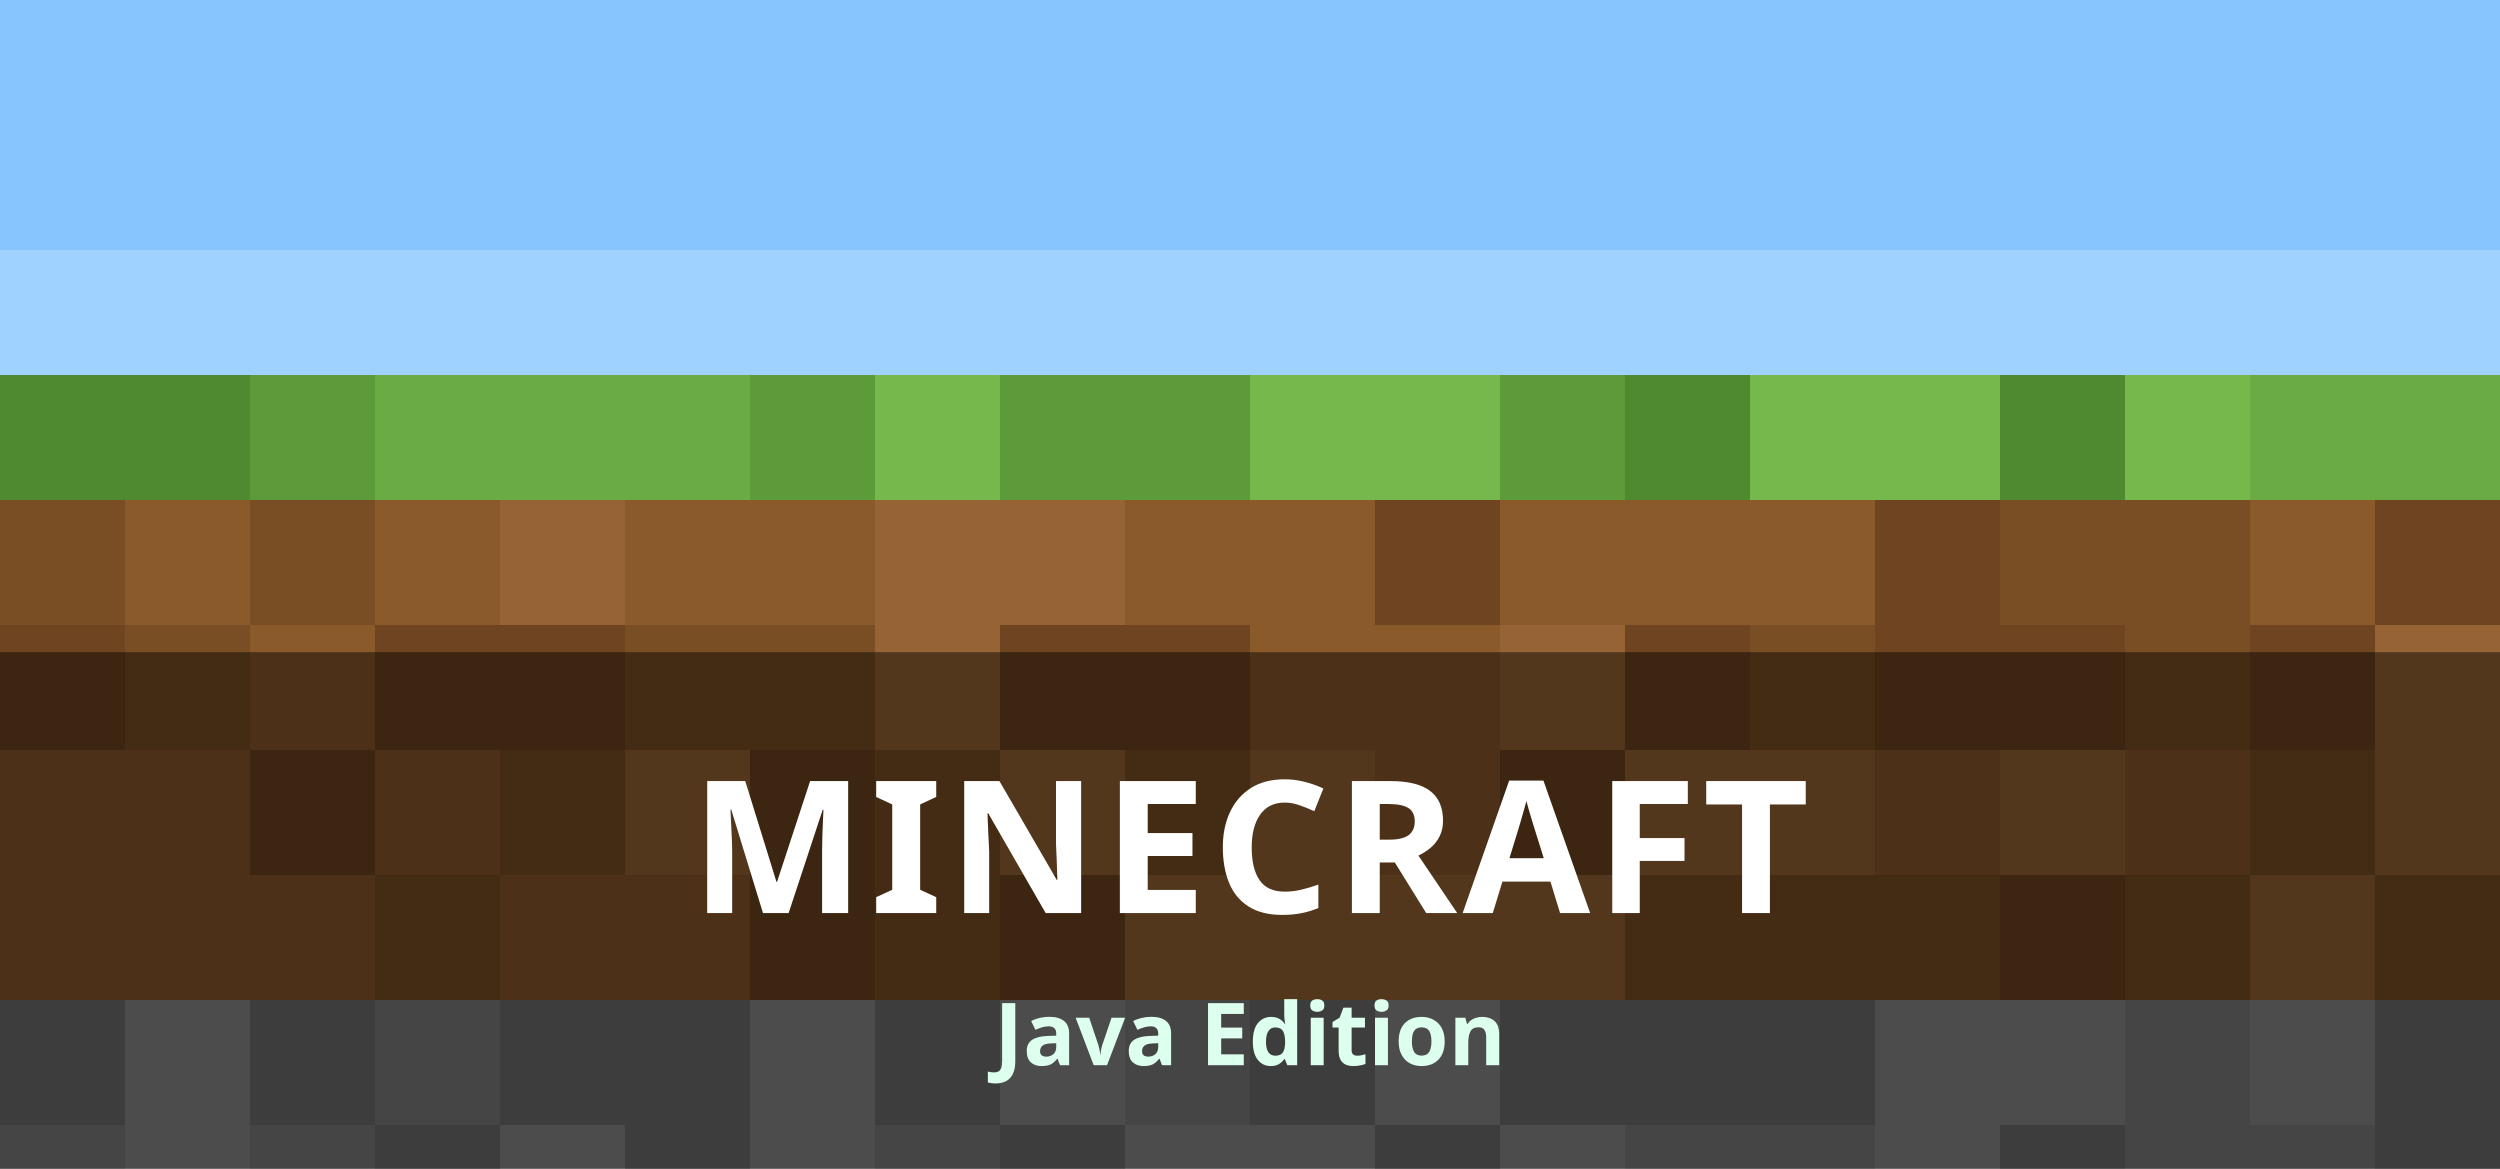
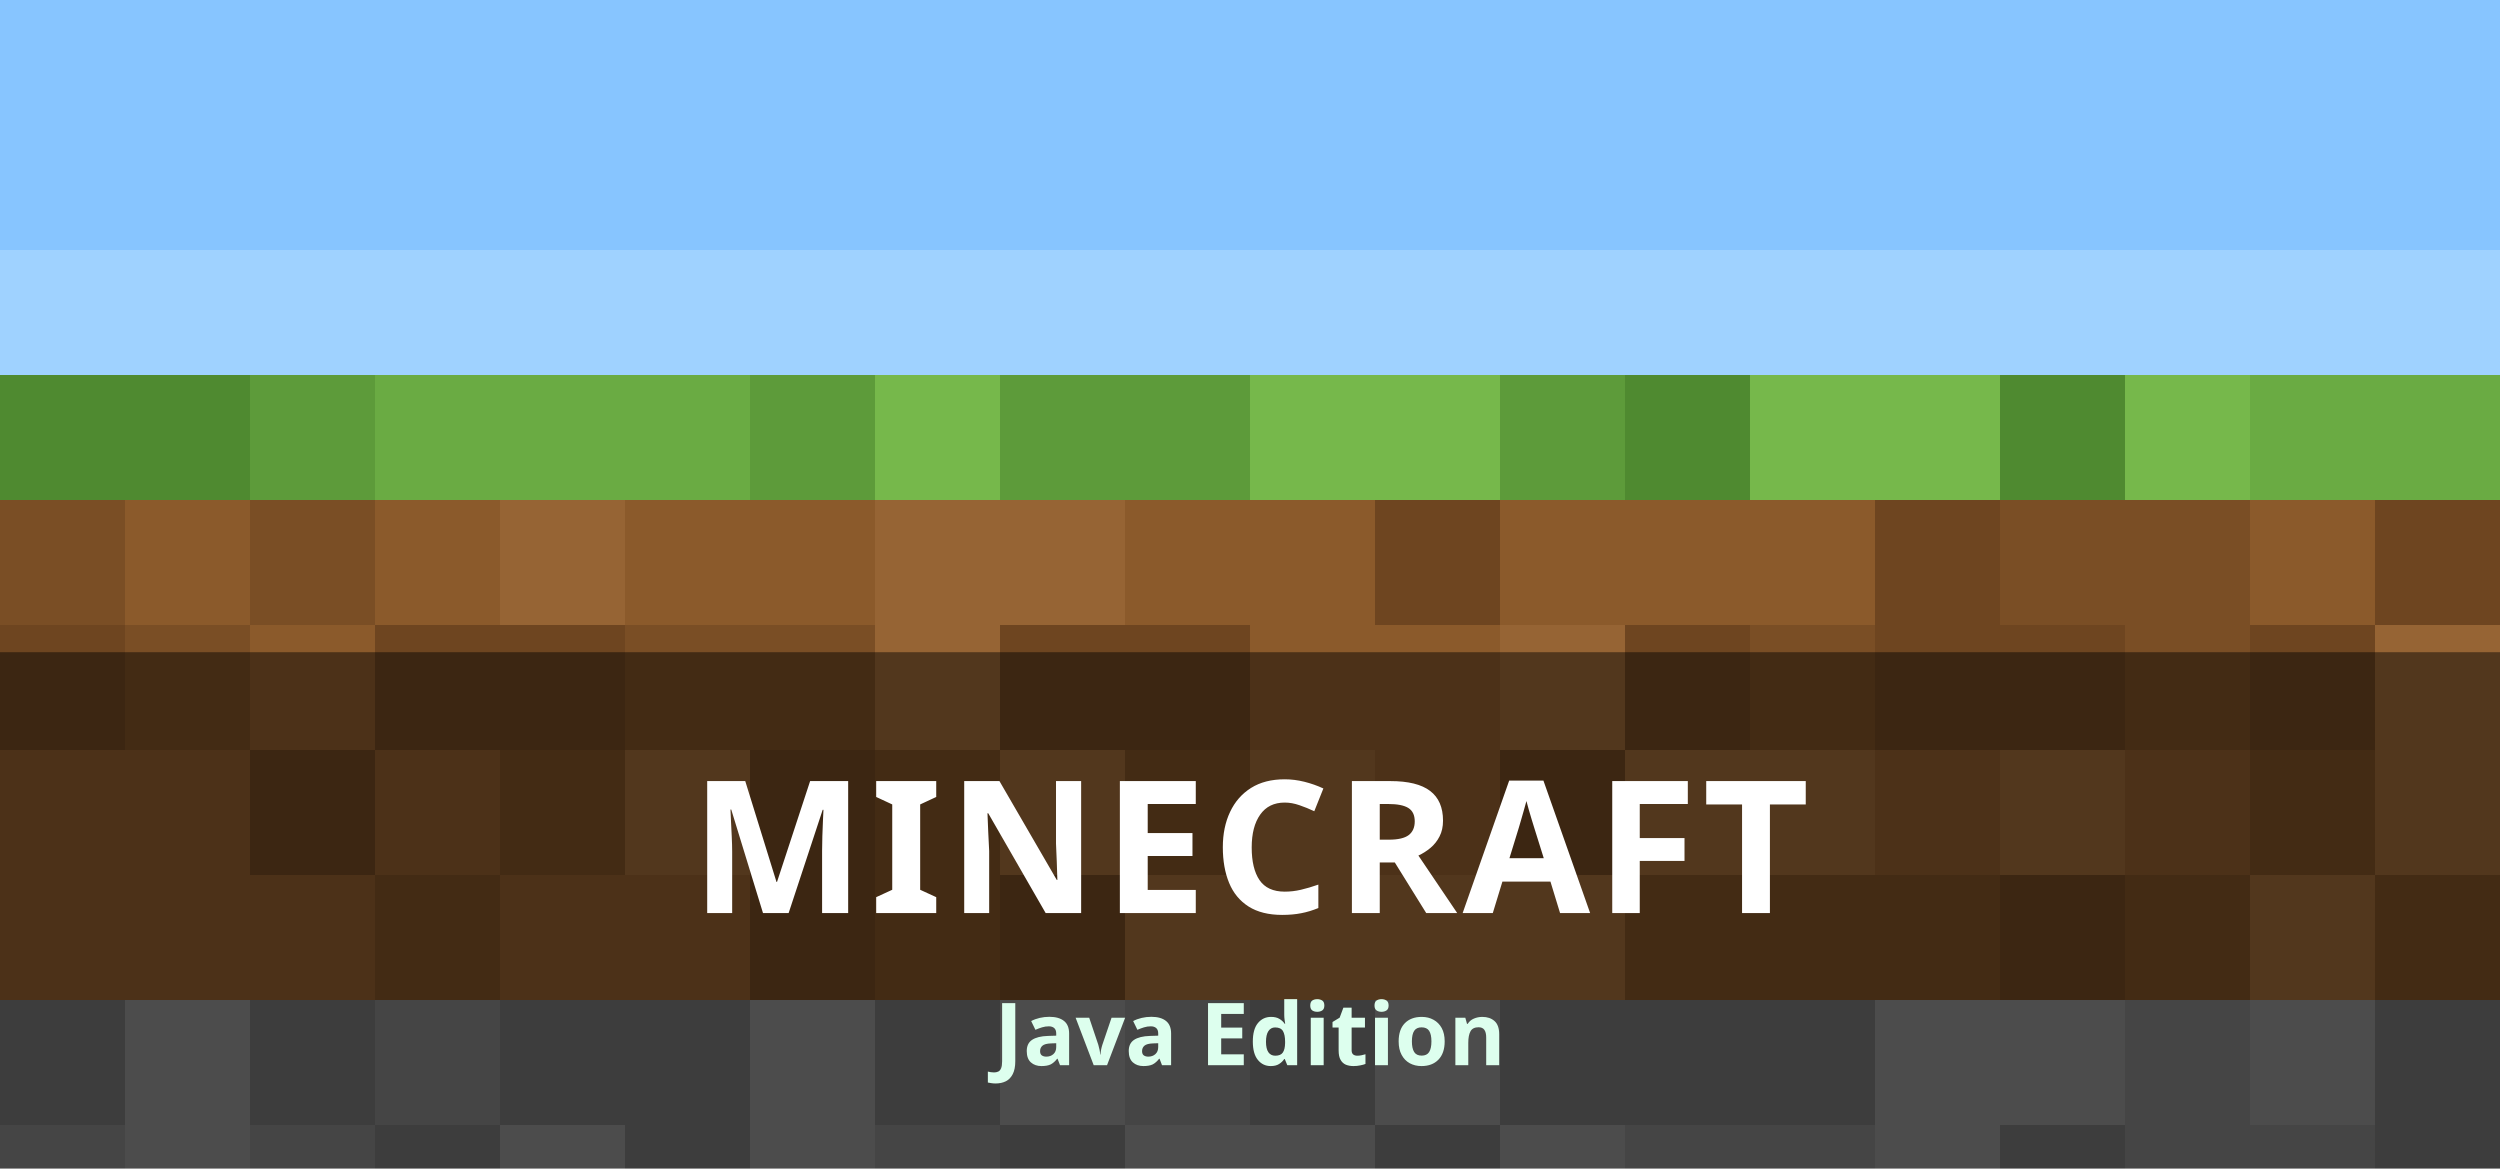
- <svg xmlns="http://www.w3.org/2000/svg" width="460" height="215" viewBox="0 0 460 215" role="img" aria-label="Minecraft: Java Edition">
+ <svg xmlns="http://www.w3.org/2000/svg" width="460" height="215" viewBox="0 0 460 215" preserveAspectRatio="xMidYMid slice" role="img" aria-label="Minecraft: Java Edition">
  <rect x="0" y="0" width="23" height="23" fill="#87c5ff" />
  <rect x="0" y="23" width="23" height="23" fill="#87c5ff" />
  <rect x="0" y="46" width="23" height="23" fill="#9fd2ff" />
  <rect x="0" y="69" width="23" height="23" fill="#4f8a30" />
  <rect x="0" y="92" width="23" height="23" fill="#7a4e25" />
  <rect x="0" y="115" width="23" height="23" fill="#6e4520" />
  <rect x="0" y="138" width="23" height="23" fill="#8b5a2b" />
  <rect x="0" y="161" width="23" height="23" fill="#8b5a2b" />
  <rect x="0" y="184" width="23" height="23" fill="#6f6f6f" />
  <rect x="0" y="207" width="23" height="23" fill="#7d7d7d" />
  <rect x="23" y="0" width="23" height="23" fill="#87c5ff" />
  <rect x="23" y="23" width="23" height="23" fill="#87c5ff" />
  <rect x="23" y="46" width="23" height="23" fill="#9fd2ff" />
  <rect x="23" y="69" width="23" height="23" fill="#4f8a30" />
  <rect x="23" y="92" width="23" height="23" fill="#8b5a2b" />
  <rect x="23" y="115" width="23" height="23" fill="#7a4e25" />
  <rect x="23" y="138" width="23" height="23" fill="#8b5a2b" />
  <rect x="23" y="161" width="23" height="23" fill="#8b5a2b" />
  <rect x="23" y="184" width="23" height="23" fill="#8a8a8a" />
  <rect x="23" y="207" width="23" height="23" fill="#8a8a8a" />
  <rect x="46" y="0" width="23" height="23" fill="#87c5ff" />
  <rect x="46" y="23" width="23" height="23" fill="#87c5ff" />
  <rect x="46" y="46" width="23" height="23" fill="#9fd2ff" />
  <rect x="46" y="69" width="23" height="23" fill="#5d9b3a" />
  <rect x="46" y="92" width="23" height="23" fill="#7a4e25" />
  <rect x="46" y="115" width="23" height="23" fill="#8b5a2b" />
  <rect x="46" y="138" width="23" height="23" fill="#6e4520" />
  <rect x="46" y="161" width="23" height="23" fill="#8b5a2b" />
  <rect x="46" y="184" width="23" height="23" fill="#6f6f6f" />
  <rect x="46" y="207" width="23" height="23" fill="#7d7d7d" />
  <rect x="69" y="0" width="23" height="23" fill="#87c5ff" />
  <rect x="69" y="23" width="23" height="23" fill="#87c5ff" />
  <rect x="69" y="46" width="23" height="23" fill="#9fd2ff" />
  <rect x="69" y="69" width="23" height="23" fill="#6aab43" />
  <rect x="69" y="92" width="23" height="23" fill="#8b5a2b" />
  <rect x="69" y="115" width="23" height="23" fill="#6e4520" />
  <rect x="69" y="138" width="23" height="23" fill="#8b5a2b" />
  <rect x="69" y="161" width="23" height="23" fill="#7a4e25" />
  <rect x="69" y="184" width="23" height="23" fill="#7d7d7d" />
  <rect x="69" y="207" width="23" height="23" fill="#6f6f6f" />
  <rect x="92" y="0" width="23" height="23" fill="#87c5ff" />
  <rect x="92" y="23" width="23" height="23" fill="#87c5ff" />
  <rect x="92" y="46" width="23" height="23" fill="#9fd2ff" />
  <rect x="92" y="69" width="23" height="23" fill="#6aab43" />
  <rect x="92" y="92" width="23" height="23" fill="#966434" />
  <rect x="92" y="115" width="23" height="23" fill="#6e4520" />
  <rect x="92" y="138" width="23" height="23" fill="#7a4e25" />
  <rect x="92" y="161" width="23" height="23" fill="#8b5a2b" />
  <rect x="92" y="184" width="23" height="23" fill="#6f6f6f" />
  <rect x="92" y="207" width="23" height="23" fill="#8a8a8a" />
  <rect x="115" y="0" width="23" height="23" fill="#87c5ff" />
  <rect x="115" y="23" width="23" height="23" fill="#87c5ff" />
  <rect x="115" y="46" width="23" height="23" fill="#9fd2ff" />
  <rect x="115" y="69" width="23" height="23" fill="#6aab43" />
  <rect x="115" y="92" width="23" height="23" fill="#8b5a2b" />
  <rect x="115" y="115" width="23" height="23" fill="#7a4e25" />
  <rect x="115" y="138" width="23" height="23" fill="#966434" />
  <rect x="115" y="161" width="23" height="23" fill="#8b5a2b" />
  <rect x="115" y="184" width="23" height="23" fill="#6f6f6f" />
  <rect x="115" y="207" width="23" height="23" fill="#6f6f6f" />
  <rect x="138" y="0" width="23" height="23" fill="#87c5ff" />
  <rect x="138" y="23" width="23" height="23" fill="#87c5ff" />
  <rect x="138" y="46" width="23" height="23" fill="#9fd2ff" />
  <rect x="138" y="69" width="23" height="23" fill="#5d9b3a" />
  <rect x="138" y="92" width="23" height="23" fill="#8b5a2b" />
  <rect x="138" y="115" width="23" height="23" fill="#7a4e25" />
  <rect x="138" y="138" width="23" height="23" fill="#6e4520" />
  <rect x="138" y="161" width="23" height="23" fill="#6e4520" />
  <rect x="138" y="184" width="23" height="23" fill="#8a8a8a" />
  <rect x="138" y="207" width="23" height="23" fill="#8a8a8a" />
  <rect x="161" y="0" width="23" height="23" fill="#87c5ff" />
  <rect x="161" y="23" width="23" height="23" fill="#87c5ff" />
  <rect x="161" y="46" width="23" height="23" fill="#9fd2ff" />
  <rect x="161" y="69" width="23" height="23" fill="#76b84b" />
  <rect x="161" y="92" width="23" height="23" fill="#966434" />
  <rect x="161" y="115" width="23" height="23" fill="#966434" />
  <rect x="161" y="138" width="23" height="23" fill="#7a4e25" />
  <rect x="161" y="161" width="23" height="23" fill="#7a4e25" />
  <rect x="161" y="184" width="23" height="23" fill="#6f6f6f" />
  <rect x="161" y="207" width="23" height="23" fill="#7d7d7d" />
  <rect x="184" y="0" width="23" height="23" fill="#87c5ff" />
  <rect x="184" y="23" width="23" height="23" fill="#87c5ff" />
  <rect x="184" y="46" width="23" height="23" fill="#9fd2ff" />
  <rect x="184" y="69" width="23" height="23" fill="#5d9b3a" />
  <rect x="184" y="92" width="23" height="23" fill="#966434" />
  <rect x="184" y="115" width="23" height="23" fill="#6e4520" />
  <rect x="184" y="138" width="23" height="23" fill="#966434" />
  <rect x="184" y="161" width="23" height="23" fill="#6e4520" />
  <rect x="184" y="184" width="23" height="23" fill="#8a8a8a" />
  <rect x="184" y="207" width="23" height="23" fill="#6f6f6f" />
  <rect x="207" y="0" width="23" height="23" fill="#87c5ff" />
  <rect x="207" y="23" width="23" height="23" fill="#87c5ff" />
  <rect x="207" y="46" width="23" height="23" fill="#9fd2ff" />
  <rect x="207" y="69" width="23" height="23" fill="#5d9b3a" />
  <rect x="207" y="92" width="23" height="23" fill="#8b5a2b" />
  <rect x="207" y="115" width="23" height="23" fill="#6e4520" />
  <rect x="207" y="138" width="23" height="23" fill="#7a4e25" />
  <rect x="207" y="161" width="23" height="23" fill="#966434" />
  <rect x="207" y="184" width="23" height="23" fill="#7d7d7d" />
  <rect x="207" y="207" width="23" height="23" fill="#8a8a8a" />
  <rect x="230" y="0" width="23" height="23" fill="#87c5ff" />
  <rect x="230" y="23" width="23" height="23" fill="#87c5ff" />
  <rect x="230" y="46" width="23" height="23" fill="#9fd2ff" />
  <rect x="230" y="69" width="23" height="23" fill="#76b84b" />
  <rect x="230" y="92" width="23" height="23" fill="#8b5a2b" />
  <rect x="230" y="115" width="23" height="23" fill="#8b5a2b" />
  <rect x="230" y="138" width="23" height="23" fill="#966434" />
  <rect x="230" y="161" width="23" height="23" fill="#966434" />
  <rect x="230" y="184" width="23" height="23" fill="#6f6f6f" />
  <rect x="230" y="207" width="23" height="23" fill="#8a8a8a" />
  <rect x="253" y="0" width="23" height="23" fill="#87c5ff" />
  <rect x="253" y="23" width="23" height="23" fill="#87c5ff" />
  <rect x="253" y="46" width="23" height="23" fill="#9fd2ff" />
  <rect x="253" y="69" width="23" height="23" fill="#76b84b" />
  <rect x="253" y="92" width="23" height="23" fill="#6e4520" />
  <rect x="253" y="115" width="23" height="23" fill="#8b5a2b" />
  <rect x="253" y="138" width="23" height="23" fill="#8b5a2b" />
  <rect x="253" y="161" width="23" height="23" fill="#966434" />
  <rect x="253" y="184" width="23" height="23" fill="#8a8a8a" />
  <rect x="253" y="207" width="23" height="23" fill="#6f6f6f" />
  <rect x="276" y="0" width="23" height="23" fill="#87c5ff" />
  <rect x="276" y="23" width="23" height="23" fill="#87c5ff" />
  <rect x="276" y="46" width="23" height="23" fill="#9fd2ff" />
  <rect x="276" y="69" width="23" height="23" fill="#5d9b3a" />
  <rect x="276" y="92" width="23" height="23" fill="#8b5a2b" />
  <rect x="276" y="115" width="23" height="23" fill="#966434" />
  <rect x="276" y="138" width="23" height="23" fill="#6e4520" />
  <rect x="276" y="161" width="23" height="23" fill="#966434" />
  <rect x="276" y="184" width="23" height="23" fill="#6f6f6f" />
  <rect x="276" y="207" width="23" height="23" fill="#8a8a8a" />
  <rect x="299" y="0" width="23" height="23" fill="#87c5ff" />
  <rect x="299" y="23" width="23" height="23" fill="#87c5ff" />
  <rect x="299" y="46" width="23" height="23" fill="#9fd2ff" />
  <rect x="299" y="69" width="23" height="23" fill="#4f8a30" />
  <rect x="299" y="92" width="23" height="23" fill="#8b5a2b" />
  <rect x="299" y="115" width="23" height="23" fill="#6e4520" />
  <rect x="299" y="138" width="23" height="23" fill="#966434" />
  <rect x="299" y="161" width="23" height="23" fill="#7a4e25" />
  <rect x="299" y="184" width="23" height="23" fill="#6f6f6f" />
  <rect x="299" y="207" width="23" height="23" fill="#7d7d7d" />
  <rect x="322" y="0" width="23" height="23" fill="#87c5ff" />
  <rect x="322" y="23" width="23" height="23" fill="#87c5ff" />
  <rect x="322" y="46" width="23" height="23" fill="#9fd2ff" />
  <rect x="322" y="69" width="23" height="23" fill="#76b84b" />
  <rect x="322" y="92" width="23" height="23" fill="#8b5a2b" />
  <rect x="322" y="115" width="23" height="23" fill="#7a4e25" />
  <rect x="322" y="138" width="23" height="23" fill="#966434" />
  <rect x="322" y="161" width="23" height="23" fill="#7a4e25" />
  <rect x="322" y="184" width="23" height="23" fill="#6f6f6f" />
  <rect x="322" y="207" width="23" height="23" fill="#7d7d7d" />
  <rect x="345" y="0" width="23" height="23" fill="#87c5ff" />
  <rect x="345" y="23" width="23" height="23" fill="#87c5ff" />
  <rect x="345" y="46" width="23" height="23" fill="#9fd2ff" />
  <rect x="345" y="69" width="23" height="23" fill="#76b84b" />
  <rect x="345" y="92" width="23" height="23" fill="#6e4520" />
  <rect x="345" y="115" width="23" height="23" fill="#6e4520" />
  <rect x="345" y="138" width="23" height="23" fill="#8b5a2b" />
  <rect x="345" y="161" width="23" height="23" fill="#7a4e25" />
  <rect x="345" y="184" width="23" height="23" fill="#8a8a8a" />
  <rect x="345" y="207" width="23" height="23" fill="#8a8a8a" />
  <rect x="368" y="0" width="23" height="23" fill="#87c5ff" />
  <rect x="368" y="23" width="23" height="23" fill="#87c5ff" />
  <rect x="368" y="46" width="23" height="23" fill="#9fd2ff" />
  <rect x="368" y="69" width="23" height="23" fill="#4f8a30" />
  <rect x="368" y="92" width="23" height="23" fill="#7a4e25" />
  <rect x="368" y="115" width="23" height="23" fill="#6e4520" />
  <rect x="368" y="138" width="23" height="23" fill="#966434" />
  <rect x="368" y="161" width="23" height="23" fill="#6e4520" />
  <rect x="368" y="184" width="23" height="23" fill="#8a8a8a" />
  <rect x="368" y="207" width="23" height="23" fill="#6f6f6f" />
  <rect x="391" y="0" width="23" height="23" fill="#87c5ff" />
  <rect x="391" y="23" width="23" height="23" fill="#87c5ff" />
  <rect x="391" y="46" width="23" height="23" fill="#9fd2ff" />
  <rect x="391" y="69" width="23" height="23" fill="#76b84b" />
  <rect x="391" y="92" width="23" height="23" fill="#7a4e25" />
  <rect x="391" y="115" width="23" height="23" fill="#7a4e25" />
  <rect x="391" y="138" width="23" height="23" fill="#8b5a2b" />
  <rect x="391" y="161" width="23" height="23" fill="#7a4e25" />
  <rect x="391" y="184" width="23" height="23" fill="#7d7d7d" />
  <rect x="391" y="207" width="23" height="23" fill="#7d7d7d" />
  <rect x="414" y="0" width="23" height="23" fill="#87c5ff" />
  <rect x="414" y="23" width="23" height="23" fill="#87c5ff" />
  <rect x="414" y="46" width="23" height="23" fill="#9fd2ff" />
  <rect x="414" y="69" width="23" height="23" fill="#6aab43" />
  <rect x="414" y="92" width="23" height="23" fill="#8b5a2b" />
  <rect x="414" y="115" width="23" height="23" fill="#6e4520" />
  <rect x="414" y="138" width="23" height="23" fill="#7a4e25" />
  <rect x="414" y="161" width="23" height="23" fill="#966434" />
  <rect x="414" y="184" width="23" height="23" fill="#8a8a8a" />
  <rect x="414" y="207" width="23" height="23" fill="#7d7d7d" />
  <rect x="437" y="0" width="23" height="23" fill="#87c5ff" />
  <rect x="437" y="23" width="23" height="23" fill="#87c5ff" />
  <rect x="437" y="46" width="23" height="23" fill="#9fd2ff" />
  <rect x="437" y="69" width="23" height="23" fill="#6aab43" />
  <rect x="437" y="92" width="23" height="23" fill="#6e4520" />
  <rect x="437" y="115" width="23" height="23" fill="#966434" />
  <rect x="437" y="138" width="23" height="23" fill="#966434" />
  <rect x="437" y="161" width="23" height="23" fill="#7a4e25" />
  <rect x="437" y="184" width="23" height="23" fill="#6f6f6f" />
  <rect x="437" y="207" width="23" height="23" fill="#6f6f6f" />
  <rect x="0" y="120" width="460" height="95" fill="rgba(0,0,0,.45)" />
  <text x="230" y="168" text-anchor="middle" fill="#fff" font-family="system-ui,sans-serif" font-size="34" font-weight="800" letter-spacing="1">MINECRAFT</text>
  <text x="230" y="196" text-anchor="middle" fill="#dfe" font-family="system-ui,sans-serif" font-size="16" font-weight="600">Java Edition</text>
</svg>
